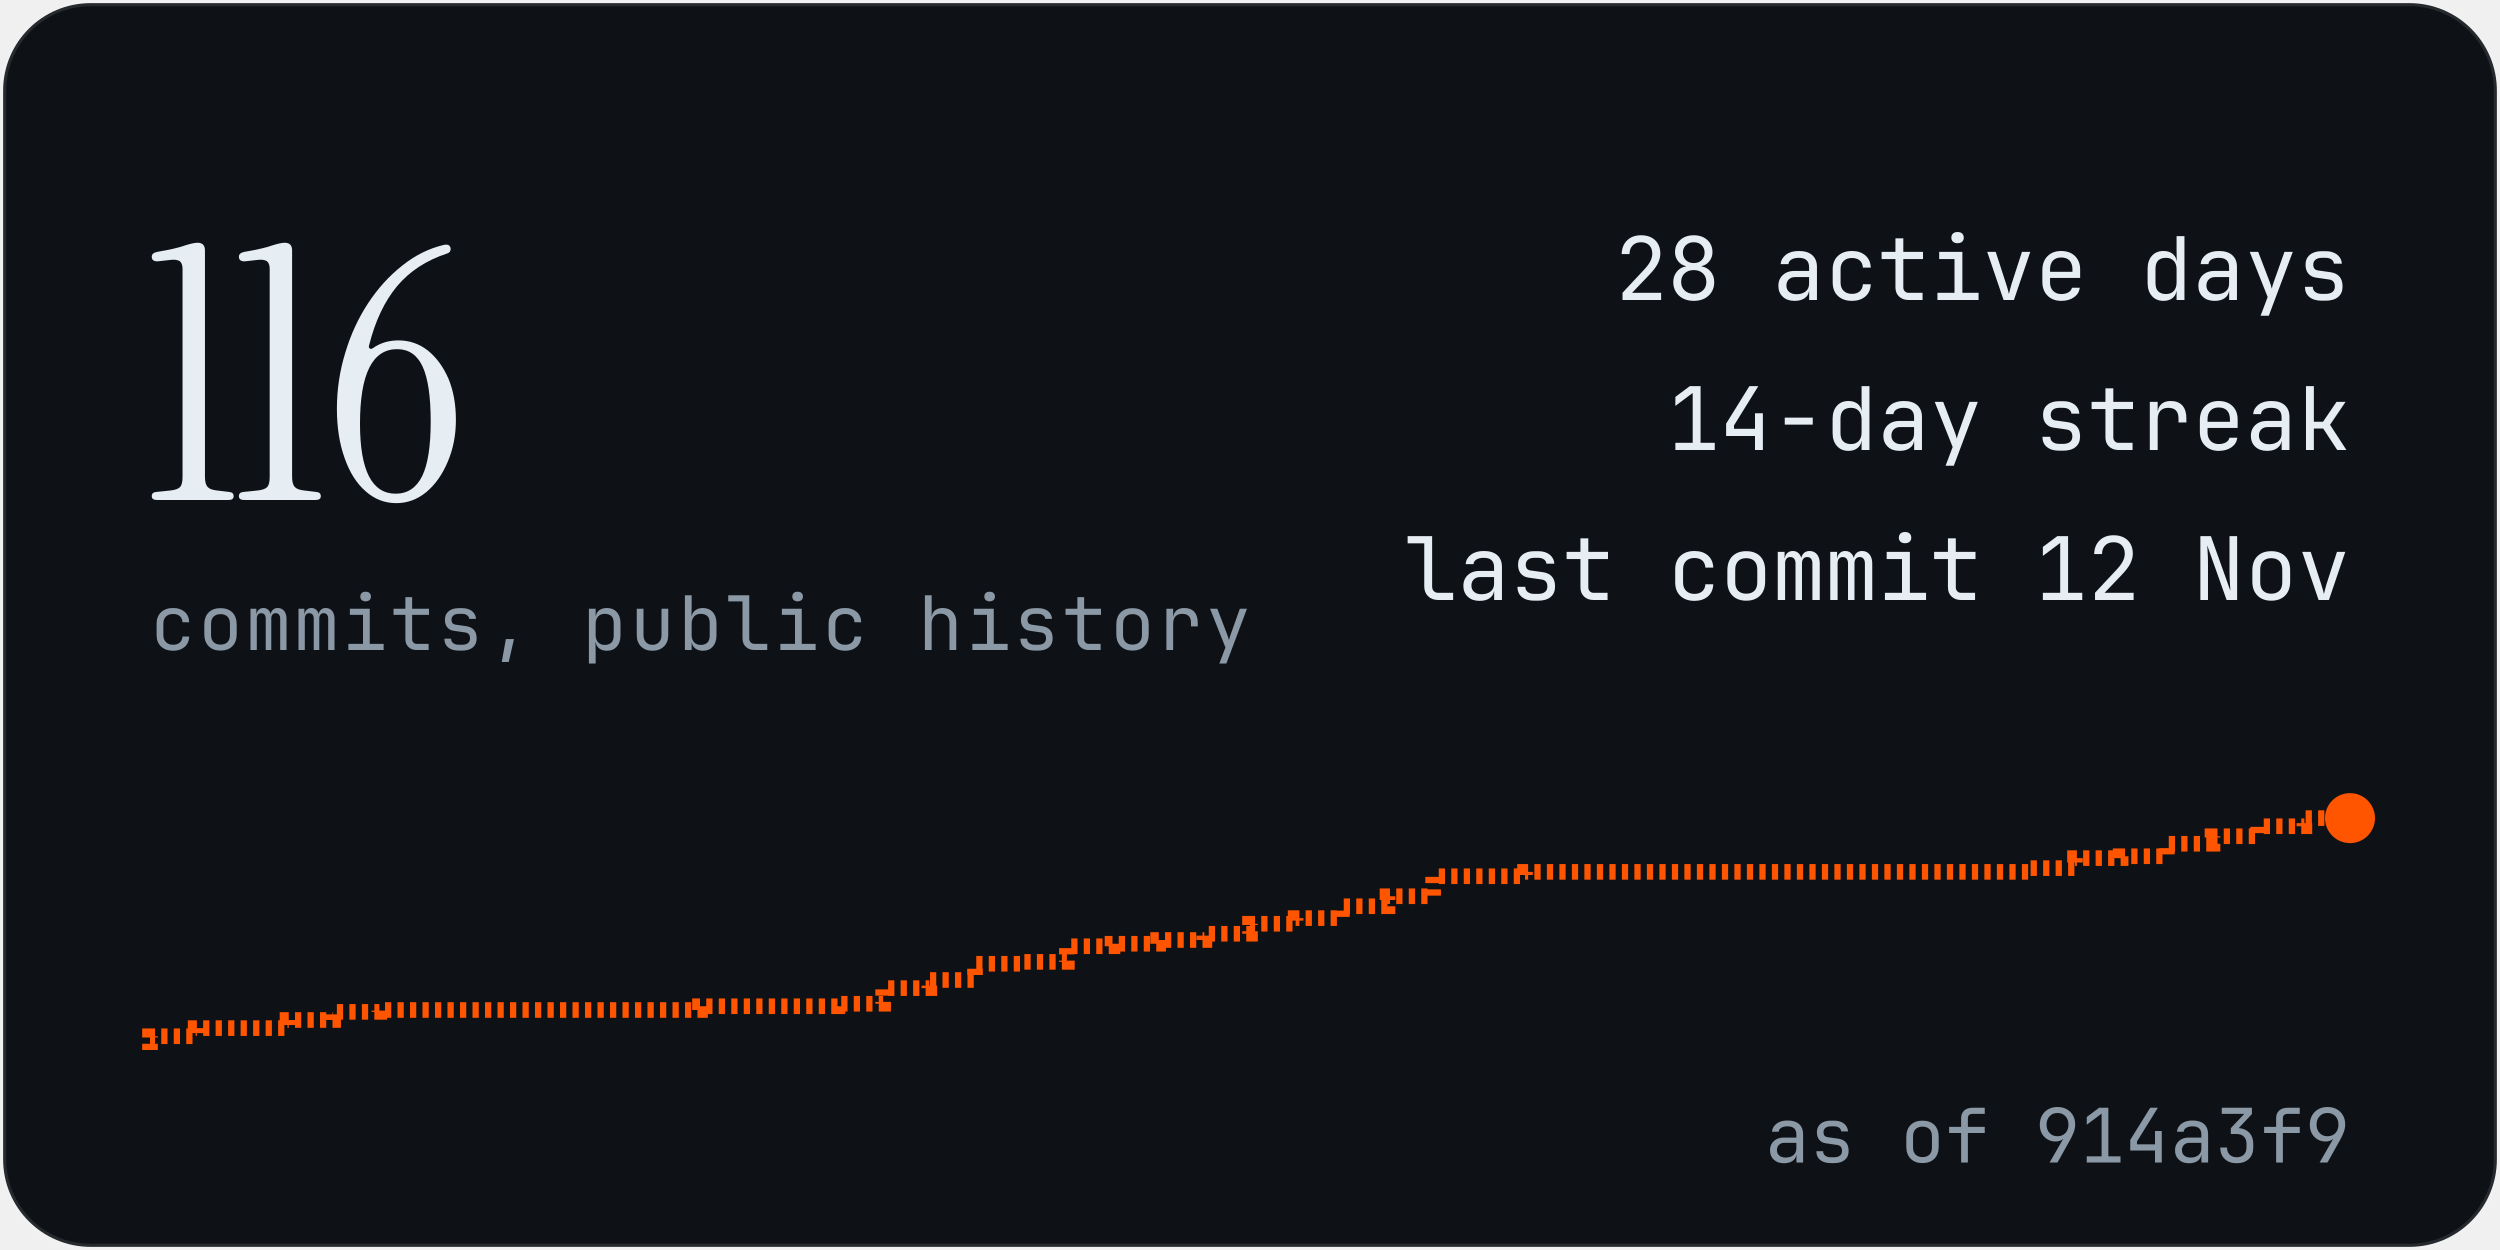
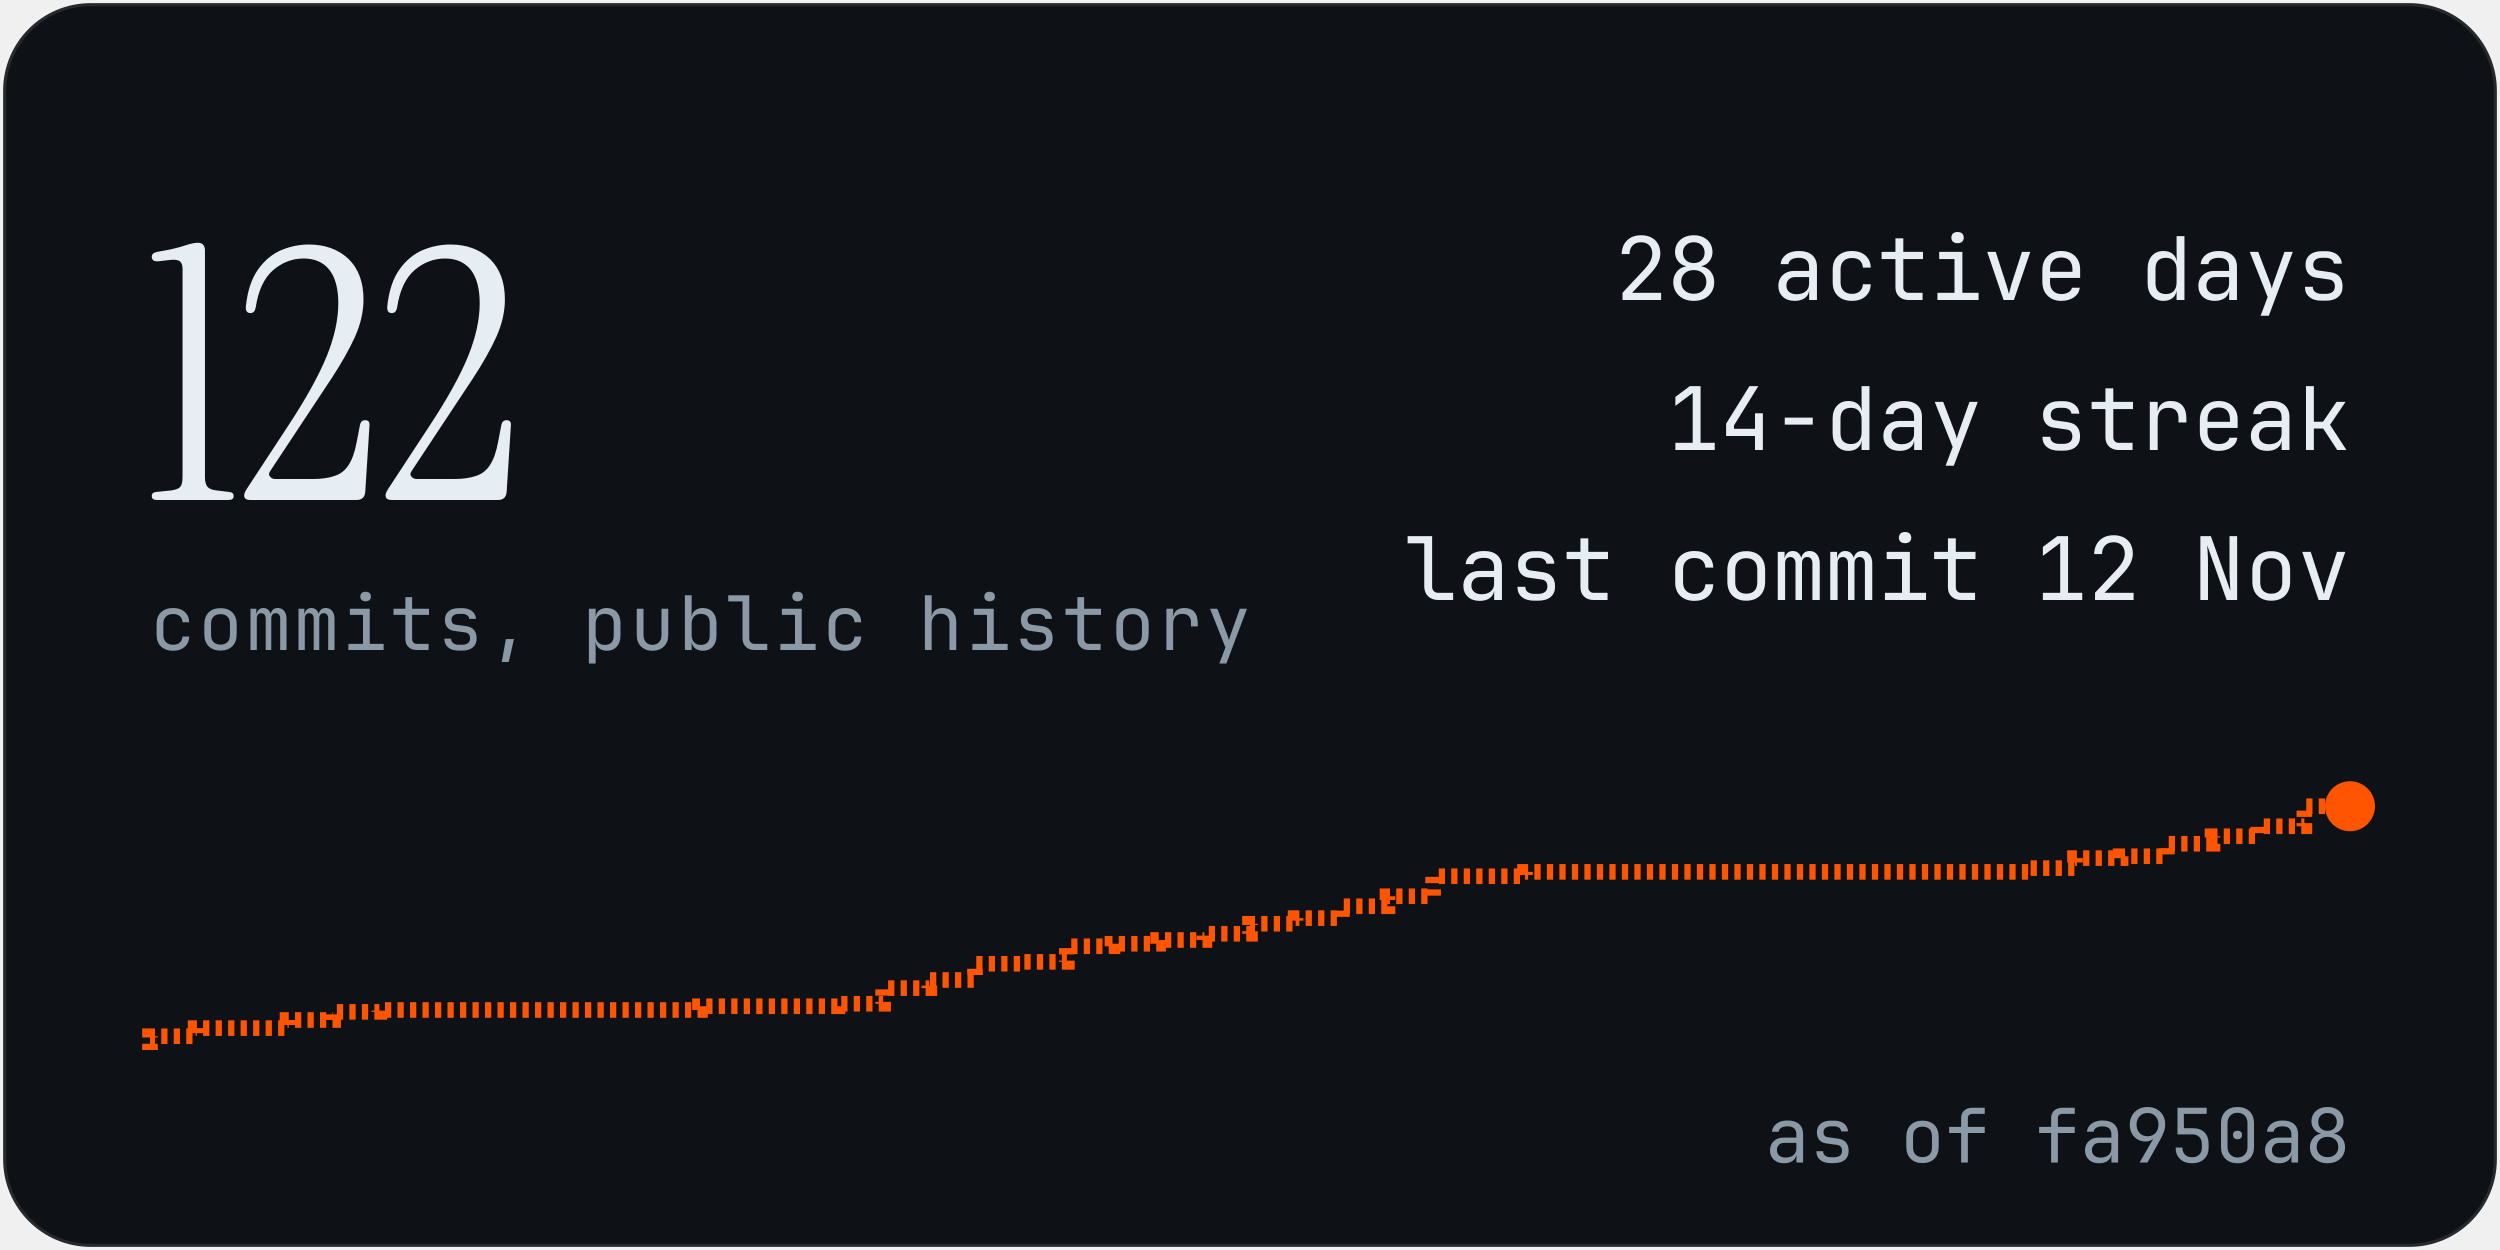
<svg xmlns="http://www.w3.org/2000/svg" viewBox="0 0 400 200" width="400" height="200" role="img" aria-labelledby="cg-title cg-desc">
  <style>.cg-stair{animation:cg-draw 1.6s cubic-bezier(.3,.8,.3,1) both}.cg-bar{transform-box:fill-box;transform-origin:center bottom;animation:cg-rise .4s ease-out both}.cg-flag{animation:cg-fade .4s ease-out 1.6s both}.cg-now-ring{transform-box:fill-box;transform-origin:center;animation:cg-pulse 3.2s ease-out infinite}@keyframes cg-draw{from{stroke-dashoffset:1}to{stroke-dashoffset:0}}@keyframes cg-rise{from{transform:scaleY(0)}to{transform:scaleY(1)}}@keyframes cg-fade{from{opacity:0}to{opacity:1}}@keyframes cg-pulse{from{opacity:.5;transform:scale(1)}to{opacity:0;transform:scale(2.6)}}@media (prefers-reduced-motion:reduce){.cg-stair,.cg-bar,.cg-flag,.cg-now-ring{animation:none}}</style>
  <defs>
    <path id="m44" d="M210 160l 55-306 108 0-70 306-93 0z" />
    <path id="m45" d="M140-290l 0-80 320 0 0 80-320 0z" />
+     <path id="m48" d="M300 10q-101 0-160-59-60-58-60-156l 0-320q 0-98 60-157 59-58 160-58 101 0 161 58 59 59 59 157l 0 320q 0 65-27 113-27 49-76 75-50 27-117 27zM300-67q 60 0 97-39 36-38 36-99l 0-320q 0-61-36-100-37-38-97-38-60 0-96 38-37 39-37 100l 0 320q 0 61 37 99 36 39 96 39zM300-310q-27 0-43-15-17-15-17-43 0-27 17-42 16-14 43-14 27 0 44 14 16 15 16 42 0 28-16 43-17 15-44 15z" />
    <path id="m49" d="M90 0l 0-82 198 0 0-570-198 148 0-103 165-123 123 0 0 648 162 0 0 82-450 0z" />
    <path id="m50" d="M86 0l 0-83 243-260q 53-56 75-100 22-44 22-86 0-60-34-96-35-35-94-35-61 0-96 36-36 37-36 99l-90 0q 3-99 63-157 60-58 159-58 101 0 161 57 59 57 59 155 0 52-28 110-29 58-98 130l-197 206 332 0 0 82-441 0z" />
-     <path id="m51" d="M289 10q-101 0-160-57-59-56-59-153l 90 0q 0 60 35 95 35 35 95 35 60 0 95-35 35-35 35-95l 0-50q 0-60-35-95-35-35-95-35l-79 0 0-78 179-190-300 0 0-82 402 0 0 84-176 187q 90 7 142 62 52 56 52 147l 0 50q 0 97-59 153-60 57-162 57z" />
    <path id="m52" d="M400 0l 0-160-330 0 0-141 266-429 102 0-278 449 0 39 240 0 0-178 90 0 0 420-90 0z" />
+     <path id="m53" d="M294 10q-101 0-160-57-59-56-59-153l 90 0q 0 60 35 95 35 35 95 35 60 0 95-35 35-35 35-95l 0-45q 0-60-34-95-34-35-92-35l-199 0 0-355 389 0 0 82-305 0 2 191 118 0q 101 0 156 55 55 56 55 157l 0 45q 0 97-59 153-60 57-162 57z" />
    <path id="m56" d="M300 10q-69 0-122-27-53-27-82-76-30-48-30-111 0-69 40-119 39-50 105-61l 0-3q-57-13-91-58-34-44-34-102 0-57 27-101 27-43 76-68 48-24 111-24 64 0 112 24 48 25 75 68 27 44 27 101 0 58-34 102-34 45-91 58l 0 3q 66 11 106 61 39 50 39 119 0 63-29 111-30 49-82 76-53 27-123 27zM300-422q 56 0 90-33 34-33 34-86 0-53-34-86-34-33-90-33-55 0-89 33-35 33-35 86 0 53 35 86 34 33 89 33zM300-71q 64 0 104-38 40-37 40-97 0-61-40-99-40-37-104-37-64 0-104 37-40 38-40 99 0 60 40 97 40 38 104 38z" />
    <path id="m57" d="M195 0l 180-313-3-2q-10 16-37 25-27 10-59 10-63 0-110-29-48-28-75-78-27-50-27-116 0-71 30-124 30-53 83-83 53-30 122-30 71 0 124 29 53 30 83 82 30 53 30 122 0 48-18 98-18 51-49 106l-169 303-105 0zM300-350q 65 0 106-43 40-43 40-112 0-69-40-112-41-43-106-43-65 0-105 43-41 43-41 112 0 69 41 112 40 43 105 43z" />
    <path id="m78" d="M90 0l 0-730 120 0 223 625q-2-25-4-62-3-36-4-77-2-40-2-76l 0-410 87 0 0 730-120 0-222-625q 2 24 4 60 2 37 4 77 1 41 1 78l 0 410-87 0z" />
    <path id="m97" d="M252 10q-85 0-135-48-50-47-50-124 0-51 23-89 23-38 64-60 41-21 94-21l 170 0 0-43q 0-107-117-107-52 0-84 19-32 19-34 53l-90 0q 5-65 61-108 55-42 147-42 100 0 154 48 53 48 53 134l 0 378-89 0 0-100-2 0q-8 51-51 80-43 30-114 30zM274-66q 66 0 105-32 39-32 39-87l 0-77-160 0q-44 0-71 26-28 27-28 71 0 46 31 72 30 27 84 27z" />
    <path id="m98" d="M332 10q-62 0-102-31-40-30-47-84l-1 0 0 105-90 0 0-730 90 0 0 160-2 125 1 0q 8-53 49-84 40-31 102-31 83 0 132 55 49 55 49 150l 0 161q 0 94-49 149-49 55-132 55zM302-68q 57 0 89-30 32-30 32-97l 0-160q 0-68-32-98-32-29-89-29-55 0-87 35-33 35-33 97l 0 150q 0 62 33 97 32 35 87 35z" />
    <path id="m99" d="M308 10q-100 0-160-56-60-56-60-154l 0-150q 0-98 60-154 60-56 160-56 95 0 154 51 58 51 61 139l-90 0q-3-53-36-82-33-28-89-28-59 0-94 33-36 34-36 96l 0 151q 0 62 36 96 35 34 94 34 56 0 89-29 33-29 36-81l 90 0q-3 88-61 139-59 51-154 51z" />
    <path id="m100" d="M268 10q-82 0-131-55-50-55-50-149l 0-161q 0-95 49-150 49-55 132-55 62 0 103 31 40 31 48 84l 1 0-2-125 0-160 90 0 0 730-90 0 0-105-1 0q-7 54-47 84-40 31-102 31zM298-68q 56 0 88-35 32-35 32-97l 0-150q 0-62-32-97-32-35-88-35-57 0-89 29-32 30-32 98l 0 160q 0 67 32 97 32 30 89 30z" />
    <path id="m101" d="M300 10q-97 0-156-59-60-58-60-161l 0-130q 0-103 60-162 59-58 156-58 65 0 114 26 48 26 75 73 27 47 27 111l 0 98-344 0 0 52q 0 61 35 96 35 36 93 36 50 0 83-20 32-19 39-52l 90 0q-9 69-67 109-58 41-145 41zM172-322l 256 0 0-28q 0-65-33-101-34-35-95-35-61 0-94 35-34 36-34 101l 0 28z" />
    <path id="m102" d="M215 0l 0-393-160 0 0-82 160 0 0-115q 0-65 41-103 41-37 113-37l 161 0 0 82-161 0q-64 0-64 58l 0 115 225 0 0 82-225 0 0 393-90 0z" />
    <path id="m104" d="M92 0l 0-730 90 0 0 285 1 0q 7-55 45-85 38-30 101-30 83 0 132 51 49 51 49 139l 0 370-90 0 0-355q 0-62-31-96-32-33-86-33-56 0-88 35-33 35-33 99l 0 350-90 0z" />
    <path id="m105" d="M85 0l 0-82 195 0 0-386-175 0 0-82 265 0 0 468 185 0 0 82-470 0zM315-649q-33 0-52-17-19-17-19-46 0-30 19-48 19-17 52-17 33 0 52 17 19 18 19 48 0 29-19 46-19 17-52 17z" />
    <path id="m107" d="M97 0l 0-730 90 0 0 407 105 0 154-227 103 0-177 262 187 288-105 0-160-245-107 0 0 245-90 0z" />
    <path id="m108" d="M380 0q-73 0-116-43-44-42-44-112l 0-493-190 0 0-82 280 0 0 575q 0 34 19 53 19 20 51 20l 170 0 0 82-170 0z" />
    <path id="m109" d="M60 0l 0-550 78 0 0 73 2 0q 5-37 30-60 24-23 62-23 36 0 61 21 25 21 36 57l 1 0q 7-36 32-57 24-21 62-21 53 0 85 39 31 40 31 103l 0 418-84 0 0-419q 0-33-16-53-16-19-44-19-27 0-43 19-16 19-16 52l 0 420-74 0 0-419q 0-33-16-53-16-19-43-19-28 0-44 19-16 19-16 52l 0 420-84 0z" />
    <path id="m111" d="M300 8q-99 0-157-58-59-58-59-162l 0-126q 0-105 58-163 58-57 158-57 100 0 158 57 58 58 58 163l 0 126q 0 104-58 162-59 58-158 58zM300-72q 59 0 93-33 33-33 33-97l 0-146q 0-64-33-97-34-33-93-33-58 0-92 33-34 33-34 97l 0 146q 0 64 34 97 34 33 92 33z" />
    <path id="m112" d="M92 180l 0-730 90 0 0 105 1 0q 7-54 47-85 40-30 102-30 83 0 132 54 49 55 49 150l 0 161q 0 95-49 150-49 55-132 55-62 0-102-31-40-31-47-84l-3 0 2 125 0 160-90 0zM302-68q 57 0 89-30 32-30 32-97l 0-160q 0-68-32-98-32-29-89-29-55 0-87 35-33 35-33 97l 0 150q 0 62 33 97 32 35 87 35z" />
    <path id="m114" d="M112 0l 0-550 90 0 0 105 2 0q 7-53 45-84 38-31 102-31 86 0 133 51 46 52 46 147l 0 47-90 0 0-47q 0-120-117-120-59 0-90 34-31 34-31 98l 0 350-90 0z" />
    <path id="m115" d="M278 8q-92 0-142-42-51-41-51-117l 90 0q 0 38 27 59 27 22 76 22l 44 0q 50 0 78-22 27-22 27-62 0-71-65-80l-152-22q-56-8-87-47-31-38-31-101 0-72 50-113 49-41 136-41l 44 0q 80 0 131 39 50 40 54 104l-91 0q-2-29-27-48-26-19-67-19l-44 0q-46 0-72 21-26 21-26 57 0 58 53 66l 142 20q 140 20 140 164 0 77-50 119-51 43-143 43l-44 0z" />
    <path id="m116" d="M355 0q-68 0-109-40-41-39-41-105l 0-323-158 0 0-82 158 0 0-155 90 0 0 155 225 0 0 82-225 0 0 323q 0 28 17 45 16 18 43 18l 160 0 0 82-160 0z" />
    <path id="m117" d="M299 10q-95 0-152-57-57-56-57-153l 0-350 90 0 0 350q 0 60 32 95 32 36 87 36 56 0 89-36 32-35 32-95l 0-350 90 0 0 350q 0 97-58 153-58 57-153 57z" />
    <path id="m118" d="M241 0l-187-550 97 0 120 370q 11 33 19 63 8 31 12 48 5-17 12-48 7-30 17-63l 120-370 95 0-187 550-118 0z" />
    <path id="m121" d="M178 180l 81-214-205-516 97 0 130 340q 8 20 15 42 7 22 10 38 3-16 10-38 7-22 14-42l 121-340 95 0-274 730-94 0z" />
    <path id="d49" d="M20 0q-15 0-15-11 0-11 13-12l 39-4q 21-2 29-10 7-8 7-29l 0-594q 0-17-9-23-10-5-25-3l-36 4q-18 1-18-13 0-11 16-14 53-9 78-18 25-8 37-8 21 0 21 22l 0 647q 0 21 8 29 7 8 28 10l 33 4q 13 1 13 12 0 11-15 11l-204 0z" />
-     <path id="d54" d="M206 9q-50 0-88-34-39-34-60-95-22-61-22-141 0-82 24-160 23-77 65-141 42-64 98-108 55-44 119-59 10-2 15 2 4 4 4 10 0 10-11 13-88 29-142 93-54 65-80 169-2 7 2 9 3 3 9-1 31-22 73-22 47 0 84 29 37 30 59 81 21 51 21 117 0 65-23 119-23 55-61 87-39 32-86 32zM204-18q 51 0 76-51 24-50 24-155 0-107-23-157-23-50-73-50-106 0-106 213 0 200 102 200z" />
+     <path id="d50" d="M38 0q-18 0-18-13 0-7 7-18l 120-183q 75-114 109-197 33-82 33-151 0-62-25-95-26-33-74-33-48 0-87 33-39 34-50 107-3 16-15 16-15 0-13-20 7-66 35-105 27-38 66-55 39-16 79-16 69 0 113 41 43 42 43 116 0 52-24 106-25 55-67 119-43 65-98 148l-78 118q-6 9 0 15 5 7 15 7l 107 0q 38 0 63-9 25-8 40-32 15-23 23-67l 9-47q 3-13 15-13 14 0 12 17l-12 188q-2 23-25 23l-303 0z" />
  </defs>
  <rect x="0.5" y="0.5" width="399" height="199" rx="14" fill="#0E1217" stroke="#FFFFFF" stroke-width="1" stroke-opacity="0.1" />
-   <g class="cg-text-group" data-name="commit-total" data-font="display" data-size="56" fill="#E6EDF3" data-bbox="24.3 38.8 48.7 41.7">
-     <g class="cg-run" data-bbox="24.3 38.8 48.7 41.7" transform="translate(24 80)scale(0.056)">
+   <g class="cg-text-group" data-name="commit-total" data-font="display" data-size="56" fill="#E6EDF3" data-bbox="24.3 38.8 57.6 41.2">
+     <g class="cg-run" data-bbox="24.3 38.8 57.6 41.2" transform="translate(24 80)scale(0.056)">
      <g fill="#E6EDF3">
        <use href="#d49" />
-         <use href="#d49" x="249" />
-         <use href="#d54" x="498" />
+         <use href="#d50" x="249" />
+         <use href="#d50" x="653" />
      </g>
    </g>
  </g>
  <g class="cg-text-group" data-name="commit-caption" data-font="mono" data-size="12" fill="#8B98A5" data-bbox="25.1 94.7 174.5 11.5">
    <g class="cg-run" data-bbox="25.1 94.7 174.5 11.5" transform="translate(24 104)scale(0.012)">
      <g fill="#8B98A5">
        <use href="#m99" />
        <use href="#m111" x="640" />
        <use href="#m109" x="1280" />
        <use href="#m109" x="1920" />
        <use href="#m105" x="2560" />
        <use href="#m116" x="3200" />
        <use href="#m115" x="3840" />
        <use href="#m44" x="4480" />
        <use href="#m112" x="5760" />
        <use href="#m117" x="6400" />
        <use href="#m98" x="7040" />
        <use href="#m108" x="7680" />
        <use href="#m105" x="8320" />
        <use href="#m99" x="8960" />
        <use href="#m104" x="10240" />
        <use href="#m105" x="10880" />
        <use href="#m115" x="11520" />
        <use href="#m116" x="12160" />
        <use href="#m111" x="12800" />
        <use href="#m114" x="13440" />
        <use href="#m121" x="14080" />
      </g>
    </g>
  </g>
  <g class="cg-text-group" data-name="stats" data-font="mono" data-size="14" fill="#E6EDF3" data-bbox="225.2 37.1 150.2 59">
    <g class="cg-run" data-bbox="259.5 37.1 115.3 13.4" transform="translate(258.4 48)scale(0.014)">
      <g fill="#E6EDF3">
        <use href="#m50" />
        <use href="#m56" x="600" />
        <use href="#m97" x="1800" />
        <use href="#m99" x="2400" />
        <use href="#m116" x="3000" />
        <use href="#m105" x="3600" />
        <use href="#m118" x="4200" />
        <use href="#m101" x="4800" />
        <use href="#m100" x="6000" />
        <use href="#m97" x="6600" />
        <use href="#m121" x="7200" />
        <use href="#m115" x="7800" />
      </g>
    </g>
    <g class="cg-run" data-bbox="268.1 61.8 107.4 12.7" transform="translate(266.8 72)scale(0.014)">
      <g fill="#E6EDF3">
        <use href="#m49" />
        <use href="#m52" x="600" />
        <use href="#m45" x="1200" />
        <use href="#m100" x="1800" />
        <use href="#m97" x="2400" />
        <use href="#m121" x="3000" />
        <use href="#m115" x="4200" />
        <use href="#m116" x="4800" />
        <use href="#m114" x="5400" />
        <use href="#m101" x="6000" />
        <use href="#m97" x="6600" />
        <use href="#m107" x="7200" />
      </g>
    </g>
    <g class="cg-run" data-bbox="225.2 85.1 150 11" transform="translate(224.8 96)scale(0.014)">
      <g fill="#E6EDF3">
        <use href="#m108" />
        <use href="#m97" x="600" />
        <use href="#m115" x="1200" />
        <use href="#m116" x="1800" />
        <use href="#m99" x="3000" />
        <use href="#m111" x="3600" />
        <use href="#m109" x="4200" />
        <use href="#m109" x="4800" />
        <use href="#m105" x="5400" />
        <use href="#m116" x="6000" />
        <use href="#m49" x="7200" />
        <use href="#m50" x="7800" />
        <use href="#m78" x="9000" />
        <use href="#m111" x="9600" />
        <use href="#m118" x="10200" />
      </g>
    </g>
  </g>
-   <path d="M24 168L24 168L24 165.8L31.3 165.8L31.3 165.8L31.3 164.5L38.7 164.5L46 164.5L46 164.5L46 163.2L53.3 163.2L53.3 163.2L53.3 161.9L60.7 161.9L60.7 161.9L60.7 161.6L68 161.6L75.3 161.6L82.7 161.6L90 161.6L97.3 161.6L104.7 161.6L112 161.6L112 161.6L112 161L119.3 161L126.7 161L134 161L134 161L134 160.6L141.3 160.6L141.3 160.6L141.3 158.1L148.7 158.1L148.7 158.1L148.7 156.8L156 156.8L156 156.8L156 154.2L163.3 154.2L163.3 154.2L163.3 153.9L170.7 153.9L170.7 153.9L170.7 151.4L178 151.4L178 151.4L178 151L185.3 151L185.3 151L185.3 150.4L192.7 150.4L192.7 150.4L192.7 149.4L200 149.4L200 149.4L200 147.8L207.3 147.8L207.3 147.8L207.3 146.9L214.7 146.9L214.7 146.9L214.7 145L222 145L222 145L222 143.4L229.3 143.4L229.3 143.4L229.3 140.2L236.7 140.2L244 140.2L244 140.2L244 139.5L251.3 139.5L258.7 139.5L266 139.5L273.3 139.5L280.7 139.5L288 139.5L295.3 139.5L302.7 139.5L310 139.5L317.3 139.5L324.7 139.5L324.7 139.5L324.7 138.9L332 138.9L332 138.9L332 137.3L339.3 137.3L339.3 137.3L339.3 137L346.7 137L346.7 137L346.7 135L354 135L354 135L354 133.8L361.3 133.8L361.3 133.8L361.3 132.2L368.7 132.2L368.7 132.2L368.7 130.9L376 130.9" fill="none" stroke="#FF5400" stroke-width="2.5" class="cg-stair" pathLength="1" stroke-dasharray="1" stroke-dashoffset="0" />
-   <circle class="dm dm-now-dot" cx="376" cy="130.9" r="3.5" fill="#FF5400" stroke="#FF5400" stroke-width="1" />
+   <path d="M24 168L24 168L24 165.8L31.3 165.8L31.3 165.8L31.3 164.5L38.7 164.5L46 164.5L46 164.5L46 163.2L53.3 163.2L53.3 163.2L53.3 161.9L60.7 161.9L60.7 161.9L60.7 161.6L68 161.6L75.3 161.6L82.7 161.6L90 161.6L97.3 161.6L104.7 161.6L112 161.6L112 161.6L112 161L119.3 161L126.7 161L134 161L134 161L134 160.6L141.3 160.6L141.3 160.6L141.3 158.1L148.7 158.1L148.7 158.1L148.7 156.8L156 156.8L156 156.8L156 154.2L163.3 154.2L163.3 154.2L163.3 153.9L170.7 153.9L170.7 153.9L170.7 151.4L178 151.4L178 151.4L178 151L185.3 151L185.3 151L185.3 150.4L192.7 150.4L192.7 150.4L192.7 149.4L200 149.4L200 149.4L200 147.8L207.3 147.8L207.3 147.8L207.3 146.9L214.7 146.9L214.7 146.9L214.7 145L222 145L222 145L222 143.4L229.3 143.4L229.3 143.4L229.3 140.2L236.7 140.2L244 140.2L244 140.2L244 139.5L251.3 139.5L258.7 139.5L266 139.5L273.3 139.5L280.7 139.5L288 139.5L295.3 139.5L302.7 139.5L310 139.5L317.3 139.5L324.7 139.5L324.7 139.5L324.7 138.9L332 138.9L332 138.9L332 137.3L339.3 137.3L339.3 137.3L339.3 137L346.7 137L346.7 137L346.7 135L354 135L354 135L354 133.8L361.3 133.8L361.3 133.8L361.3 132.2L368.7 132.2L368.7 132.2L368.7 129L376 129" fill="none" stroke="#FF5400" stroke-width="2.5" class="cg-stair" pathLength="1" stroke-dasharray="1" stroke-dashoffset="0" />
+   <circle class="dm dm-now-dot" cx="376" cy="129" r="3.5" fill="#FF5400" stroke="#FF5400" stroke-width="1" />
  <g class="cg-text-group" data-name="stamp" data-font="mono" data-size="12" fill="#8B98A5" data-bbox="283.2 177.1 92 9">
    <g class="cg-run" data-bbox="283.2 177.1 92 9" transform="translate(282.4 186)scale(0.012)">
      <g fill="#8B98A5">
        <use href="#m97" />
        <use href="#m115" x="600" />
        <use href="#m111" x="1800" />
        <use href="#m102" x="2400" />
-         <use href="#m57" x="3600" />
-         <use href="#m49" x="4200" />
-         <use href="#m52" x="4800" />
-         <use href="#m97" x="5400" />
-         <use href="#m51" x="6000" />
-         <use href="#m102" x="6600" />
-         <use href="#m57" x="7200" />
+         <use href="#m102" x="3600" />
+         <use href="#m97" x="4200" />
+         <use href="#m57" x="4800" />
+         <use href="#m53" x="5400" />
+         <use href="#m48" x="6000" />
+         <use href="#m97" x="6600" />
+         <use href="#m56" x="7200" />
      </g>
    </g>
  </g>
</svg>
